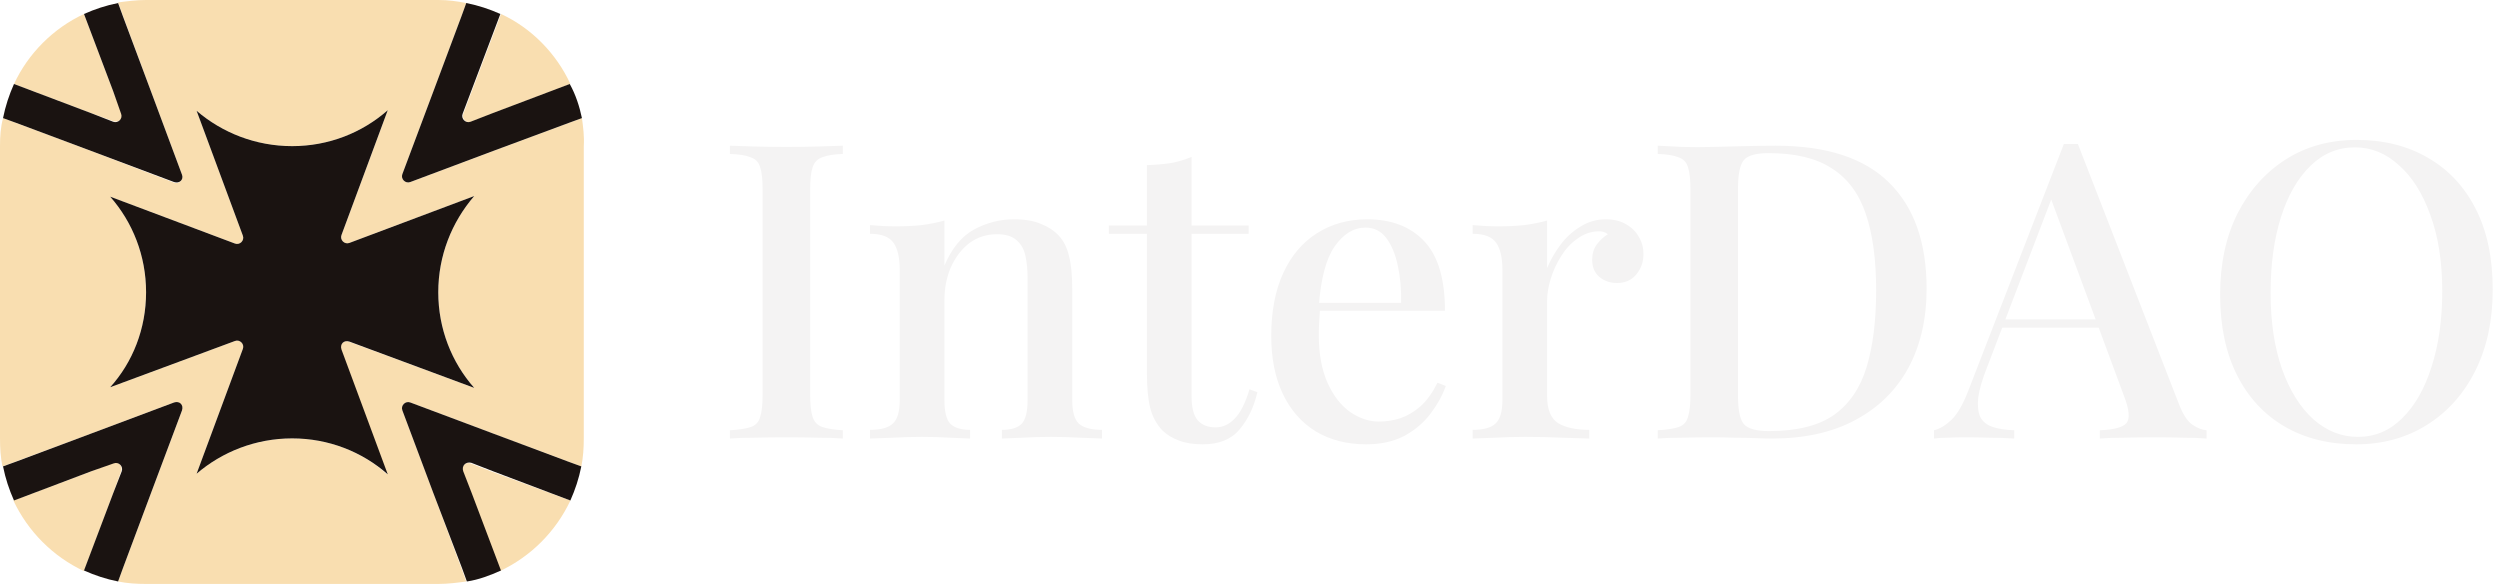
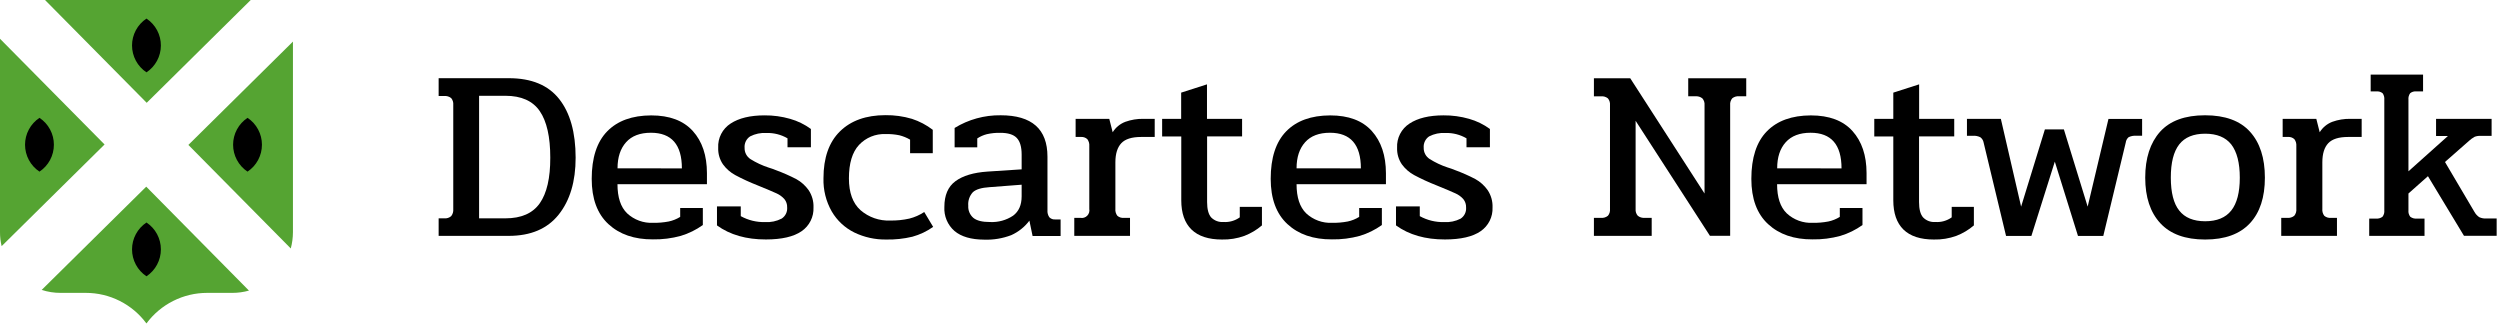
- <svg xmlns="http://www.w3.org/2000/svg" width="137" height="32" viewBox="0 0 137 32" fill="none">
-   <path d="M46.188 7.984V8.437C45.689 8.452 45.312 8.513 45.055 8.619C44.798 8.709 44.624 8.89 44.533 9.163C44.443 9.419 44.397 9.827 44.397 10.386V21.629C44.397 22.173 44.443 22.581 44.533 22.853C44.624 23.125 44.798 23.306 45.055 23.397C45.312 23.488 45.689 23.548 46.188 23.578V24.032C45.825 24.002 45.364 23.986 44.805 23.986C44.261 23.971 43.702 23.964 43.128 23.964C42.493 23.964 41.896 23.971 41.337 23.986C40.793 23.986 40.348 24.002 40 24.032V23.578C40.514 23.548 40.899 23.488 41.156 23.397C41.413 23.306 41.579 23.125 41.655 22.853C41.745 22.581 41.791 22.173 41.791 21.629V10.386C41.791 9.827 41.745 9.419 41.655 9.163C41.579 8.89 41.405 8.709 41.133 8.619C40.876 8.513 40.499 8.452 40 8.437V7.984C40.348 7.999 40.793 8.014 41.337 8.029C41.896 8.044 42.493 8.052 43.128 8.052C43.702 8.052 44.261 8.044 44.805 8.029C45.364 8.014 45.825 7.999 46.188 7.984Z" fill="#F4F3F3" />
-   <path d="M55.563 12.018C56.167 12.018 56.658 12.102 57.036 12.268C57.429 12.419 57.754 12.63 58.011 12.902C58.283 13.19 58.471 13.56 58.577 14.013C58.698 14.466 58.759 15.079 58.759 15.849V21.924C58.759 22.558 58.88 22.989 59.121 23.216C59.378 23.442 59.801 23.556 60.391 23.556V24.032C60.134 24.017 59.733 24.002 59.189 23.986C58.645 23.956 58.109 23.941 57.58 23.941C57.066 23.941 56.552 23.956 56.039 23.986C55.54 24.002 55.162 24.017 54.905 24.032V23.556C55.419 23.556 55.782 23.442 55.993 23.216C56.205 22.989 56.311 22.558 56.311 21.924V15.214C56.311 14.776 56.273 14.383 56.197 14.036C56.122 13.673 55.963 13.386 55.721 13.175C55.48 12.948 55.117 12.835 54.633 12.835C54.074 12.835 53.575 12.993 53.137 13.31C52.714 13.628 52.374 14.066 52.117 14.625C51.876 15.169 51.755 15.781 51.755 16.461V21.924C51.755 22.558 51.86 22.989 52.072 23.216C52.299 23.442 52.661 23.556 53.16 23.556V24.032C52.918 24.017 52.548 24.002 52.049 23.986C51.566 23.956 51.059 23.941 50.531 23.941C50.017 23.941 49.48 23.956 48.921 23.986C48.362 24.002 47.947 24.017 47.675 24.032V23.556C48.264 23.556 48.679 23.442 48.921 23.216C49.178 22.989 49.307 22.558 49.307 21.924V14.806C49.307 14.127 49.193 13.628 48.967 13.31C48.74 12.978 48.309 12.812 47.675 12.812V12.336C48.158 12.381 48.627 12.404 49.08 12.404C49.594 12.404 50.07 12.381 50.508 12.336C50.961 12.275 51.377 12.192 51.755 12.086V14.557C52.148 13.62 52.684 12.963 53.364 12.585C54.059 12.207 54.792 12.018 55.563 12.018Z" fill="#F4F3F3" />
-   <path d="M65.299 8.596V12.358H68.427V12.812H65.299V21.72C65.299 22.339 65.412 22.778 65.639 23.035C65.865 23.291 66.19 23.42 66.614 23.42C67.006 23.42 67.354 23.261 67.656 22.944C67.974 22.627 68.246 22.09 68.472 21.334L68.903 21.493C68.722 22.294 68.397 22.974 67.928 23.533C67.475 24.077 66.802 24.349 65.911 24.349C65.397 24.349 64.966 24.281 64.619 24.145C64.271 24.024 63.969 23.843 63.712 23.601C63.38 23.254 63.153 22.838 63.032 22.355C62.911 21.871 62.851 21.229 62.851 20.428V12.812H60.766V12.358H62.851V9.049C63.319 9.034 63.758 8.996 64.165 8.936C64.573 8.86 64.951 8.747 65.299 8.596Z" fill="#F4F3F3" />
-   <path d="M74.922 12.018C76.252 12.018 77.295 12.419 78.05 13.22C78.806 14.021 79.184 15.29 79.184 17.028H71.364L71.318 16.597H76.781C76.796 15.857 76.736 15.177 76.6 14.557C76.464 13.922 76.252 13.416 75.965 13.039C75.678 12.661 75.3 12.472 74.832 12.472C74.182 12.472 73.615 12.819 73.132 13.514C72.663 14.194 72.376 15.29 72.27 16.801L72.338 16.915C72.323 17.126 72.308 17.36 72.293 17.617C72.278 17.859 72.27 18.101 72.27 18.343C72.27 19.385 72.429 20.262 72.746 20.972C73.064 21.682 73.479 22.218 73.993 22.581C74.507 22.929 75.028 23.102 75.557 23.102C75.965 23.102 76.358 23.042 76.736 22.921C77.129 22.785 77.499 22.566 77.846 22.264C78.194 21.947 78.504 21.516 78.776 20.972L79.229 21.153C79.048 21.667 78.768 22.173 78.39 22.672C78.013 23.171 77.529 23.578 76.94 23.896C76.35 24.198 75.663 24.349 74.877 24.349C73.819 24.349 72.897 24.115 72.112 23.646C71.326 23.163 70.721 22.475 70.298 21.584C69.875 20.692 69.664 19.634 69.664 18.41C69.664 17.066 69.883 15.917 70.321 14.965C70.759 14.013 71.371 13.288 72.157 12.789C72.958 12.275 73.88 12.018 74.922 12.018Z" fill="#F4F3F3" />
-   <path d="M87.999 12.018C88.438 12.018 88.808 12.109 89.11 12.29C89.427 12.472 89.662 12.706 89.813 12.993C89.979 13.265 90.062 13.575 90.062 13.922C90.062 14.361 89.926 14.739 89.654 15.056C89.397 15.358 89.049 15.509 88.611 15.509C88.234 15.509 87.909 15.396 87.637 15.169C87.38 14.943 87.251 14.633 87.251 14.24C87.251 13.907 87.334 13.628 87.501 13.401C87.682 13.159 87.886 12.97 88.113 12.835C87.962 12.714 87.78 12.661 87.569 12.676C87.161 12.691 86.783 12.827 86.435 13.084C86.088 13.326 85.793 13.643 85.551 14.036C85.309 14.414 85.121 14.822 84.985 15.26C84.849 15.698 84.781 16.106 84.781 16.484V21.697C84.781 22.438 84.985 22.936 85.393 23.193C85.801 23.435 86.367 23.556 87.093 23.556V24.032C86.745 24.017 86.246 24.002 85.597 23.986C84.962 23.956 84.29 23.941 83.579 23.941C83.035 23.941 82.491 23.956 81.947 23.986C81.403 24.002 80.988 24.017 80.701 24.032V23.556C81.29 23.556 81.706 23.442 81.947 23.216C82.204 22.989 82.333 22.558 82.333 21.924V14.806C82.333 14.127 82.219 13.628 81.993 13.31C81.766 12.978 81.335 12.812 80.701 12.812V12.336C81.184 12.381 81.653 12.404 82.106 12.404C82.62 12.404 83.096 12.381 83.534 12.336C83.987 12.275 84.403 12.192 84.781 12.086V14.693C84.962 14.255 85.204 13.832 85.506 13.424C85.808 13.016 86.171 12.683 86.594 12.427C87.017 12.155 87.486 12.018 87.999 12.018Z" fill="#F4F3F3" />
-   <path d="M97.305 7.984C100.101 7.984 102.178 8.664 103.538 10.024C104.898 11.369 105.578 13.303 105.578 15.826C105.578 17.474 105.246 18.917 104.581 20.156C103.916 21.38 102.949 22.332 101.68 23.012C100.425 23.692 98.899 24.032 97.101 24.032C96.874 24.032 96.565 24.024 96.172 24.009C95.794 23.994 95.401 23.986 94.993 23.986C94.585 23.971 94.215 23.964 93.882 23.964C93.308 23.964 92.742 23.971 92.182 23.986C91.638 23.986 91.193 24.002 90.845 24.032V23.578C91.359 23.548 91.744 23.488 92.001 23.397C92.258 23.306 92.424 23.125 92.5 22.853C92.59 22.581 92.636 22.173 92.636 21.629V10.386C92.636 9.827 92.59 9.419 92.5 9.163C92.424 8.89 92.25 8.709 91.978 8.619C91.722 8.513 91.344 8.452 90.845 8.437V7.984C91.193 7.999 91.638 8.022 92.182 8.052C92.742 8.067 93.293 8.067 93.837 8.052C94.381 8.037 94.986 8.022 95.65 8.007C96.33 7.991 96.882 7.984 97.305 7.984ZM96.92 8.392C96.225 8.392 95.771 8.52 95.56 8.777C95.348 9.034 95.242 9.555 95.242 10.341V21.674C95.242 22.46 95.348 22.982 95.56 23.238C95.786 23.495 96.247 23.624 96.942 23.624C98.469 23.624 99.655 23.329 100.501 22.74C101.347 22.135 101.944 21.259 102.292 20.11C102.639 18.962 102.813 17.564 102.813 15.917C102.813 14.225 102.624 12.827 102.246 11.724C101.869 10.606 101.249 9.774 100.388 9.23C99.541 8.671 98.385 8.392 96.92 8.392Z" fill="#F4F3F3" />
-   <path d="M113.87 7.893L119.4 22.128C119.612 22.687 119.854 23.065 120.126 23.261C120.413 23.458 120.677 23.563 120.919 23.578V24.032C120.556 24.002 120.126 23.986 119.627 23.986C119.144 23.971 118.652 23.964 118.154 23.964C117.519 23.964 116.93 23.971 116.386 23.986C115.842 23.986 115.404 24.002 115.071 24.032V23.578C115.842 23.548 116.325 23.42 116.522 23.193C116.733 22.951 116.688 22.445 116.386 21.674L112.306 10.659L112.668 10.251L108.906 20.088C108.634 20.768 108.468 21.334 108.407 21.788C108.362 22.241 108.4 22.596 108.52 22.853C108.656 23.11 108.883 23.291 109.2 23.397C109.518 23.503 109.911 23.563 110.379 23.578V24.032C109.926 24.002 109.465 23.986 108.996 23.986C108.543 23.971 108.112 23.964 107.704 23.964C107.342 23.964 107.017 23.971 106.73 23.986C106.458 23.986 106.208 24.002 105.982 24.032V23.578C106.299 23.503 106.616 23.314 106.934 23.012C107.251 22.71 107.553 22.196 107.84 21.471L113.099 7.893C113.22 7.893 113.348 7.893 113.484 7.893C113.62 7.893 113.749 7.893 113.87 7.893ZM116.25 17.504V17.957H109.495L109.722 17.504H116.25Z" fill="#F4F3F3" />
-   <path d="M129.143 7.667C130.624 7.667 131.924 7.991 133.042 8.641C134.175 9.291 135.052 10.228 135.671 11.452C136.291 12.661 136.601 14.134 136.601 15.872C136.601 17.564 136.283 19.045 135.649 20.314C135.014 21.584 134.13 22.574 132.997 23.284C131.863 23.994 130.571 24.349 129.121 24.349C127.625 24.349 126.318 24.024 125.199 23.375C124.081 22.725 123.212 21.788 122.593 20.564C121.973 19.34 121.663 17.866 121.663 16.144C121.663 14.451 121.981 12.97 122.615 11.701C123.265 10.432 124.149 9.442 125.267 8.732C126.386 8.022 127.678 7.667 129.143 7.667ZM129.053 8.075C128.116 8.075 127.3 8.415 126.605 9.095C125.91 9.775 125.373 10.711 124.995 11.905C124.618 13.099 124.429 14.482 124.429 16.053C124.429 17.655 124.64 19.053 125.063 20.247C125.487 21.425 126.061 22.339 126.786 22.989C127.511 23.624 128.32 23.941 129.211 23.941C130.148 23.941 130.957 23.601 131.637 22.921C132.332 22.241 132.868 21.304 133.246 20.11C133.639 18.902 133.835 17.519 133.835 15.963C133.835 14.346 133.616 12.948 133.178 11.769C132.755 10.591 132.181 9.684 131.455 9.049C130.745 8.399 129.944 8.075 129.053 8.075Z" fill="#F4F3F3" />
-   <path d="M31.891 6.473L31.157 6.74L27.021 8.275L22.484 9.977C22.217 10.077 21.95 9.81 22.05 9.543L23.752 5.005L25.286 0.901L25.553 0.167C25.052 0.067 24.552 0 24.018 0H8.006C7.472 0 6.972 0.067 6.472 0.133L6.738 0.868L8.273 5.005L9.974 9.577C10.074 9.844 9.807 10.111 9.541 10.01L5.004 8.275L0.901 6.74L0.167 6.473C0.033 6.974 0 7.474 0 8.008V24.025C0 24.559 0.033 25.059 0.133 25.56L0.867 25.293L5.004 23.758L9.541 22.056C9.807 21.956 10.074 22.223 9.974 22.49L8.273 27.028L6.738 31.132L6.472 31.866C6.972 31.967 7.472 32 8.006 32H24.018C24.552 32 25.052 31.933 25.553 31.866L25.286 31.132L23.752 27.028L22.05 22.49C21.95 22.223 22.217 21.956 22.484 22.056L27.021 23.758L31.124 25.293L31.858 25.56C31.958 25.059 31.991 24.559 31.991 24.025V8.008C32.025 7.474 31.958 6.974 31.891 6.473ZM19.115 18.72C18.848 18.619 18.581 18.886 18.681 19.153L21.216 25.994C19.849 24.759 18.014 24.025 16.012 24.025C14.011 24.025 12.176 24.759 10.775 25.96L13.31 19.12C13.41 18.853 13.143 18.586 12.877 18.686L6.038 21.222C7.272 19.854 8.006 18.019 8.006 16.017C8.006 14.015 7.272 12.179 6.038 10.778L12.877 13.347C13.143 13.447 13.41 13.18 13.31 12.914L10.775 6.073C12.176 7.274 14.011 8.008 16.012 8.008C18.014 8.008 19.849 7.274 21.25 6.04L18.714 12.88C18.614 13.147 18.881 13.414 19.148 13.314L25.986 10.745C24.752 12.179 24.018 14.015 24.018 16.017C24.018 18.019 24.752 19.854 25.986 21.256L19.115 18.72Z" fill="#F9DEB0" />
-   <path d="M31.258 4.604L27.021 6.206L25.82 6.673C25.553 6.773 25.287 6.506 25.387 6.239L25.854 5.005L27.455 0.767C29.123 1.535 30.491 2.936 31.258 4.604Z" fill="#F9DEB0" />
-   <path d="M6.205 6.64L5.004 6.206L0.768 4.604C1.535 2.936 2.936 1.535 4.604 0.767L6.205 5.005L6.672 6.239C6.739 6.506 6.505 6.74 6.205 6.64Z" fill="#F9DEB0" />
-   <path d="M6.639 25.826L6.205 27.028L4.604 31.299C2.903 30.498 1.535 29.13 0.734 27.428L5.004 25.826L6.205 25.359C6.505 25.293 6.739 25.526 6.639 25.826Z" fill="#F9DEB0" />
-   <path d="M31.258 27.428C30.457 29.13 29.09 30.498 27.388 31.299L25.821 27.028L25.354 25.827C25.253 25.56 25.52 25.293 25.787 25.393L26.988 25.86L31.258 27.428Z" fill="#F9DEB0" />
-   <path d="M18.713 19.153L21.249 25.993C19.848 24.759 18.013 24.024 16.011 24.024C14.01 24.024 12.175 24.759 10.774 25.96L13.309 19.119C13.409 18.852 13.143 18.585 12.876 18.686L6.037 21.221C7.271 19.854 8.005 18.018 8.005 16.016C8.005 14.014 7.271 12.179 6.037 10.777L12.876 13.347C13.143 13.447 13.409 13.18 13.309 12.913L10.774 6.072C12.175 7.274 14.01 8.008 16.011 8.008C18.013 8.008 19.848 7.274 21.249 6.039L18.713 12.88C18.613 13.146 18.88 13.413 19.147 13.313L25.986 10.744C24.751 12.179 24.017 14.014 24.017 16.016C24.017 18.018 24.751 19.854 25.986 21.255L19.147 18.719C18.847 18.619 18.613 18.852 18.713 19.153Z" fill="#1A1311" />
-   <path d="M31.89 6.472L31.156 6.739L27.019 8.274L22.483 9.976C22.216 10.076 21.949 9.809 22.049 9.542L23.75 5.004L25.285 0.9L25.552 0.166C26.219 0.299 26.819 0.499 27.42 0.766L25.818 5.004L25.351 6.239C25.251 6.505 25.518 6.772 25.785 6.672L26.986 6.205L31.223 4.603C31.556 5.204 31.756 5.838 31.89 6.472Z" fill="#1A1311" />
-   <path d="M9.54 9.976L5.003 8.274L0.9 6.739L0.166 6.472C0.299 5.805 0.5 5.204 0.766 4.603L5.003 6.205L6.204 6.672C6.471 6.772 6.738 6.505 6.638 6.239L6.204 5.004L4.603 0.766C5.203 0.499 5.804 0.299 6.471 0.166L6.738 0.9L8.272 5.004L9.974 9.575C10.074 9.842 9.84 10.076 9.54 9.976Z" fill="#1A1311" />
-   <path d="M9.974 22.489L8.272 27.027L6.738 31.131L6.471 31.865C5.804 31.732 5.203 31.531 4.603 31.264L6.204 27.027L6.671 25.825C6.771 25.558 6.504 25.291 6.237 25.392L5.003 25.825L0.766 27.427C0.5 26.826 0.299 26.226 0.166 25.558L0.9 25.291L5.003 23.756L9.54 22.055C9.84 21.955 10.074 22.188 9.974 22.489Z" fill="#1A1311" />
-   <path d="M25.385 25.825L25.852 27.027L27.453 31.264C26.852 31.531 26.252 31.765 25.585 31.865L25.318 31.131L23.75 27.027L22.049 22.488C21.949 22.222 22.216 21.955 22.483 22.055L27.019 23.756L31.122 25.291L31.856 25.558C31.723 26.226 31.523 26.826 31.256 27.427L27.019 25.825L25.818 25.358C25.518 25.291 25.285 25.525 25.385 25.825Z" fill="#1A1311" />
+ <svg xmlns="http://www.w3.org/2000/svg" width="371" height="48" viewBox="0 0 371 48" fill="none">
+   <path d="M15.517 21.44L0.243 36.528C0.079 35.851 -0.003 35.157 8.0791e-05 34.46V5.753L15.517 21.44Z" fill="#55A432" />
+   <path d="M36.945 43.124C36.138 43.351 35.304 43.466 34.466 43.463H30.73C28.98 43.464 27.254 43.875 25.692 44.663C24.129 45.45 22.773 46.593 21.732 48C20.694 46.593 19.339 45.449 17.778 44.661C16.217 43.873 14.492 43.463 12.743 43.463H8.998C8.044 43.468 7.095 43.319 6.188 43.022L21.701 27.701L36.945 43.124Z" fill="#55A432" />
+   <path d="M37.208 0L21.77 15.255L6.681 0H37.208Z" fill="#55A432" />
+   <path d="M43.473 6.172V34.46C43.47 35.274 43.361 36.085 43.151 36.872L27.956 21.506L43.473 6.172Z" fill="#55A432" />
+   <path d="M23.875 6.768C23.872 7.554 23.676 8.328 23.302 9.02C22.929 9.712 22.391 10.302 21.735 10.736C21.077 10.299 20.537 9.706 20.163 9.01C19.789 8.314 19.593 7.536 19.593 6.746C19.593 5.956 19.789 5.178 20.163 4.482C20.537 3.785 21.077 3.193 21.735 2.756C22.398 3.194 22.94 3.791 23.314 4.491C23.687 5.192 23.88 5.974 23.875 6.768Z" fill="black" />
+   <path d="M23.875 37.009C23.876 37.799 23.681 38.578 23.307 39.275C22.934 39.972 22.394 40.565 21.736 41.003C21.077 40.566 20.537 39.973 20.163 39.276C19.789 38.58 19.594 37.801 19.594 37.011C19.594 36.221 19.789 35.442 20.163 34.746C20.537 34.049 21.077 33.456 21.736 33.019C22.395 33.455 22.935 34.048 23.308 34.744C23.681 35.441 23.876 36.219 23.875 37.009Z" fill="black" />
+   <path d="M7.997 21.477C7.998 22.267 7.803 23.046 7.43 23.743C7.057 24.44 6.517 25.034 5.858 25.471C5.199 25.034 4.659 24.44 4.285 23.744C3.911 23.047 3.716 22.269 3.716 21.479C3.716 20.688 3.911 19.91 4.285 19.213C4.659 18.517 5.199 17.924 5.858 17.486C6.517 17.923 7.057 18.516 7.43 19.212C7.803 19.909 7.998 20.686 7.997 21.477Z" fill="black" />
+   <path d="M38.873 21.477C38.873 22.267 38.678 23.045 38.304 23.742C37.931 24.439 37.392 25.033 36.733 25.471C36.075 25.034 35.534 24.44 35.161 23.744C34.787 23.047 34.591 22.269 34.591 21.479C34.591 20.688 34.787 19.91 35.161 19.213C35.534 18.517 36.075 17.924 36.733 17.486C37.392 17.923 37.931 18.517 38.304 19.213C38.678 19.909 38.873 20.687 38.873 21.477Z" fill="black" />
+   <path d="M65.094 32.401H65.928C66.112 32.42 66.299 32.4 66.475 32.344C66.652 32.288 66.815 32.197 66.956 32.075C67.189 31.778 67.299 31.402 67.264 31.026V15.555C67.281 15.377 67.262 15.197 67.209 15.026C67.156 14.855 67.07 14.696 66.956 14.558C66.666 14.326 66.298 14.215 65.928 14.25H65.094V11.604H75.513C78.865 11.604 81.354 12.633 82.98 14.691C84.606 16.748 85.421 19.652 85.424 23.403C85.424 26.93 84.585 29.744 82.909 31.846C81.233 33.948 78.768 35 75.513 35.003H65.094V32.401ZM75.005 32.401C77.358 32.401 79.057 31.655 80.104 30.162C81.151 28.669 81.67 26.414 81.661 23.398C81.661 20.312 81.142 18.011 80.104 16.494C79.066 14.977 77.367 14.217 75.005 14.214H71.097V32.401H75.005Z" fill="black" />
+   <path d="M90.284 33.253C88.634 31.724 87.81 29.489 87.81 26.547C87.81 23.413 88.576 21.062 90.108 19.492C91.64 17.923 93.816 17.134 96.635 17.125C99.356 17.125 101.414 17.896 102.811 19.439C104.207 20.983 104.907 23.068 104.91 25.696V27.336H91.634C91.634 29.291 92.11 30.731 93.063 31.657C93.579 32.137 94.187 32.51 94.85 32.752C95.513 32.994 96.217 33.101 96.922 33.068C97.699 33.08 98.475 33.014 99.238 32.869C99.841 32.742 100.417 32.511 100.94 32.186V30.863H104.301V33.394C103.307 34.107 102.201 34.651 101.029 35.003C99.68 35.374 98.285 35.549 96.887 35.523C94.141 35.538 91.939 34.781 90.284 33.253ZM101.192 24.99C101.192 21.463 99.66 19.7 96.596 19.7C94.981 19.7 93.751 20.167 92.908 21.11C92.066 22.054 91.642 23.337 91.642 24.977L101.192 24.99Z" fill="black" />
+   <path d="M106.4 33.451V30.629H109.929V32.075C111.034 32.688 112.283 32.992 113.546 32.957C114.397 33.01 115.246 32.831 116.003 32.437C116.275 32.259 116.495 32.01 116.638 31.718C116.781 31.425 116.842 31.099 116.814 30.775C116.83 30.326 116.683 29.888 116.4 29.54C116.082 29.187 115.695 28.903 115.262 28.707C114.776 28.482 113.824 28.076 112.403 27.499C111.284 27.062 110.191 26.56 109.131 25.995C108.403 25.604 107.773 25.054 107.287 24.386C106.794 23.664 106.547 22.803 106.581 21.93C106.543 21.221 106.694 20.515 107.018 19.883C107.342 19.251 107.827 18.716 108.425 18.332C109.657 17.527 111.333 17.123 113.453 17.12C114.737 17.109 116.016 17.282 117.251 17.636C118.362 17.949 119.407 18.458 120.338 19.139V21.851H116.867V20.528C115.923 19.979 114.845 19.704 113.753 19.735C112.909 19.68 112.066 19.855 111.314 20.242C111.038 20.425 110.816 20.68 110.673 20.978C110.529 21.277 110.469 21.609 110.498 21.939C110.487 22.271 110.563 22.601 110.717 22.895C110.872 23.19 111.1 23.439 111.38 23.619C112.219 24.141 113.118 24.56 114.057 24.867C114.438 24.979 114.812 25.112 115.178 25.263C116.206 25.641 117.209 26.083 118.182 26.586C118.902 26.987 119.523 27.545 119.999 28.217C120.505 28.975 120.758 29.873 120.722 30.784C120.752 31.473 120.605 32.158 120.297 32.775C119.988 33.392 119.527 33.921 118.958 34.311C117.782 35.125 116.017 35.533 113.665 35.536C110.748 35.542 108.326 34.847 106.4 33.451Z" fill="black" />
+   <path d="M126.778 34.501C125.383 33.813 124.22 32.731 123.435 31.388C122.579 29.888 122.154 28.181 122.204 26.454C122.204 23.418 123.019 21.099 124.648 19.497C126.277 17.895 128.525 17.093 131.392 17.09C132.726 17.073 134.056 17.257 135.335 17.637C136.449 18 137.493 18.551 138.423 19.264V22.733H135.057V20.723C134.56 20.432 134.024 20.214 133.465 20.075C132.787 19.936 132.096 19.875 131.405 19.894C130.674 19.866 129.945 19.995 129.267 20.272C128.59 20.55 127.98 20.97 127.48 21.503C126.48 22.576 125.98 24.232 125.98 26.472C125.98 28.591 126.553 30.164 127.7 31.19C128.92 32.247 130.498 32.798 132.111 32.728C133.066 32.745 134.019 32.647 134.951 32.438C135.737 32.241 136.482 31.911 137.157 31.463L138.48 33.668C137.544 34.332 136.499 34.827 135.392 35.131C134.12 35.434 132.814 35.573 131.507 35.546C129.871 35.57 128.252 35.212 126.778 34.501Z" fill="black" />
+   <path d="M141.648 34.28C141.141 33.838 140.742 33.286 140.481 32.666C140.22 32.046 140.105 31.375 140.144 30.704C140.144 28.967 140.693 27.694 141.793 26.886C142.893 26.078 144.478 25.603 146.548 25.462L151.612 25.131V22.927C151.612 21.798 151.37 20.979 150.888 20.471C150.406 19.962 149.585 19.709 148.427 19.712C147.764 19.698 147.102 19.765 146.455 19.911C145.947 20.04 145.464 20.253 145.026 20.541V21.864H141.665V18.989C143.72 17.727 146.091 17.075 148.502 17.107C153.13 17.107 155.444 19.155 155.444 23.253V31.189C155.413 31.56 155.509 31.93 155.718 32.238C155.831 32.355 155.969 32.445 156.122 32.502C156.275 32.558 156.438 32.58 156.6 32.565H157.394V35.02H153.235L152.763 32.745C152.061 33.679 151.134 34.419 150.068 34.897C148.782 35.388 147.411 35.614 146.036 35.563C144.113 35.551 142.65 35.123 141.648 34.28ZM150.346 32.005C151.187 31.379 151.609 30.426 151.612 29.148V27.41L146.839 27.776C145.663 27.85 144.842 28.097 144.378 28.517C144.129 28.786 143.939 29.103 143.821 29.45C143.702 29.796 143.658 30.163 143.69 30.528C143.668 30.867 143.725 31.207 143.857 31.52C143.989 31.834 144.191 32.113 144.448 32.335C144.954 32.747 145.775 32.951 146.91 32.948C148.127 33.013 149.332 32.682 150.346 32.005Z" fill="black" />
+   <path d="M159.423 32.331H160.328C160.509 32.365 160.695 32.354 160.872 32.3C161.048 32.245 161.208 32.149 161.338 32.019C161.469 31.888 161.565 31.728 161.62 31.552C161.674 31.376 161.685 31.189 161.651 31.008V21.666C161.681 21.303 161.577 20.943 161.36 20.651C161.229 20.532 161.075 20.441 160.907 20.385C160.739 20.328 160.561 20.308 160.385 20.325H159.622V17.636H164.615L165.122 19.624C165.561 18.916 166.221 18.372 167.001 18.077C167.865 17.767 168.778 17.617 169.696 17.636H171.359V20.325H169.334C167.963 20.325 166.983 20.634 166.406 21.247C165.828 21.86 165.523 22.808 165.523 24.086V30.991C165.487 31.359 165.591 31.727 165.815 32.022C165.948 32.137 166.103 32.224 166.27 32.277C166.438 32.33 166.614 32.348 166.789 32.331H167.694V35.003H159.423V32.331Z" fill="black" />
+   <path d="M176.819 34.064C175.807 33.076 175.301 31.63 175.301 29.726V20.255H172.461V17.636H175.284V13.747L179.117 12.517V17.636H184.326V20.242H179.134V29.981C179.134 31.04 179.333 31.798 179.73 32.256C179.966 32.498 180.252 32.685 180.568 32.804C180.885 32.923 181.223 32.971 181.56 32.944C182.423 33.003 183.279 32.76 183.982 32.256V30.704H187.272V33.451C186.499 34.112 185.619 34.637 184.67 35.003C183.603 35.388 182.474 35.572 181.34 35.545C179.343 35.545 177.836 35.052 176.819 34.064Z" fill="black" />
+   <path d="M191.051 33.253C189.401 31.724 188.575 29.489 188.572 26.547C188.572 23.413 189.338 21.062 190.87 19.492C192.402 17.923 194.578 17.134 197.398 17.125C200.124 17.125 202.182 17.896 203.573 19.439C204.964 20.983 205.664 23.068 205.673 25.696V27.336H192.41C192.41 29.291 192.885 30.731 193.834 31.657C194.35 32.137 194.957 32.509 195.619 32.751C196.281 32.993 196.985 33.101 197.689 33.068C198.466 33.08 199.242 33.014 200.005 32.869C200.606 32.742 201.181 32.51 201.703 32.186V30.863H205.069V33.394C204.073 34.106 202.968 34.65 201.796 35.003C200.447 35.374 199.052 35.549 197.654 35.523C194.902 35.538 192.701 34.781 191.051 33.253ZM201.955 24.99C201.955 21.463 200.424 19.7 197.363 19.7C195.749 19.7 194.518 20.167 193.676 21.11C192.833 22.054 192.41 23.337 192.41 24.977L201.955 24.99Z" fill="black" />
+   <path d="M207.166 33.45V30.629H210.695V32.075C211.8 32.687 213.049 32.992 214.311 32.957C215.157 33.012 216.001 32.836 216.755 32.45C217.028 32.272 217.247 32.023 217.39 31.73C217.533 31.438 217.594 31.112 217.567 30.787C217.586 30.335 217.438 29.891 217.152 29.54C216.834 29.185 216.444 28.901 216.01 28.706C215.529 28.482 214.576 28.076 213.156 27.498C212.036 27.061 210.944 26.559 209.883 25.995C209.154 25.604 208.522 25.054 208.035 24.386C207.544 23.663 207.296 22.803 207.329 21.93C207.292 21.22 207.444 20.514 207.768 19.882C208.093 19.25 208.579 18.715 209.177 18.332C210.404 17.527 212.078 17.122 214.201 17.119C215.491 17.106 216.776 17.28 218.017 17.635C219.127 17.949 220.172 18.458 221.104 19.139V21.85H217.628V20.528C216.686 19.979 215.609 19.704 214.519 19.734C213.675 19.679 212.832 19.854 212.08 20.241C211.809 20.424 211.593 20.676 211.452 20.97C211.311 21.265 211.25 21.591 211.277 21.916C211.266 22.249 211.342 22.578 211.496 22.873C211.651 23.167 211.879 23.416 212.159 23.596C212.988 24.117 213.876 24.536 214.805 24.844C215.186 24.957 215.56 25.089 215.926 25.241C216.953 25.617 217.955 26.059 218.925 26.564C219.658 26.967 220.288 27.532 220.769 28.217C221.275 28.974 221.528 29.873 221.492 30.783C221.522 31.472 221.375 32.158 221.067 32.775C220.758 33.392 220.297 33.92 219.728 34.31C218.552 35.124 216.787 35.533 214.435 35.536C211.518 35.542 209.095 34.847 207.166 33.45Z" fill="black" />
+   <path d="M236.537 32.331H237.586C237.956 32.366 238.325 32.255 238.614 32.022C238.729 31.885 238.815 31.726 238.868 31.555C238.921 31.384 238.94 31.204 238.923 31.026V15.595C238.939 15.416 238.921 15.236 238.868 15.066C238.815 14.895 238.728 14.736 238.614 14.598C238.324 14.367 237.956 14.258 237.586 14.294H236.537V11.613H241.927L252.953 28.716V15.59C252.97 15.411 252.949 15.229 252.893 15.058C252.837 14.887 252.747 14.729 252.627 14.594C252.34 14.368 251.977 14.259 251.613 14.289H250.532V11.613H259.142V14.289H258.057C257.697 14.257 257.34 14.366 257.06 14.594C256.832 14.873 256.723 15.231 256.756 15.59V34.99H253.752L242.725 17.927V31.026C242.709 31.206 242.729 31.387 242.785 31.558C242.841 31.729 242.932 31.887 243.051 32.022C243.337 32.249 243.698 32.359 244.061 32.331H245.111V35.003H236.537V32.331Z" fill="black" />
+   <path d="M262.379 33.253C260.727 31.724 259.9 29.489 259.9 26.547C259.9 23.413 260.666 21.062 262.198 19.492C263.73 17.923 265.906 17.134 268.726 17.125C271.452 17.125 273.511 17.896 274.901 19.439C276.292 20.983 276.991 23.062 276.997 25.678V27.336H263.72C263.72 29.291 264.196 30.731 265.149 31.657C265.667 32.138 266.276 32.511 266.94 32.754C267.605 32.996 268.311 33.103 269.017 33.068C269.793 33.08 270.567 33.014 271.329 32.869C271.93 32.742 272.505 32.511 273.027 32.186V30.863H276.392V33.394C275.396 34.107 274.289 34.651 273.115 35.003C271.767 35.374 270.372 35.549 268.973 35.523C266.23 35.538 264.032 34.781 262.379 33.253ZM273.283 24.99C273.283 21.463 271.752 19.7 268.691 19.7C267.077 19.7 265.846 20.167 264.999 21.11C264.152 22.054 263.733 23.337 263.733 24.977L273.283 24.99Z" fill="black" />
+   <path d="M282.47 34.064C281.467 33.076 280.966 31.63 280.966 29.726V20.255H278.143V17.636H280.966V13.747L284.799 12.517V17.636H290.008V20.242H284.786V29.981C284.786 31.04 284.984 31.798 285.381 32.256C285.616 32.499 285.901 32.686 286.217 32.805C286.533 32.924 286.871 32.971 287.207 32.944C288.071 33.004 288.929 32.761 289.633 32.256V30.704H292.924V33.451C292.15 34.112 291.27 34.637 290.321 35.003C289.254 35.388 288.125 35.572 286.991 35.545C284.989 35.545 283.482 35.052 282.47 34.064Z" fill="black" />
+   <path d="M294.371 21.164C294.317 20.844 294.142 20.558 293.881 20.366C293.539 20.198 293.159 20.123 292.779 20.149H291.896V17.636H296.925L299.933 30.665L303.462 19.202H306.28L309.809 30.665L312.896 17.65H317.889V20.145H316.985C316.605 20.119 316.224 20.194 315.882 20.361C315.646 20.566 315.495 20.853 315.459 21.164L312.129 35.008H308.371L304.935 23.985L301.459 35.008H297.697L294.371 21.164Z" fill="black" />
+   <path d="M320.592 33.125C319.098 31.511 318.351 29.258 318.351 26.366C318.351 23.474 319.086 21.201 320.556 19.55C322.027 17.921 324.251 17.107 327.23 17.107C330.209 17.107 332.433 17.921 333.903 19.55C335.374 21.175 336.109 23.447 336.109 26.366C336.109 29.285 335.371 31.538 333.895 33.125C332.398 34.739 330.179 35.545 327.239 35.545C324.298 35.545 322.083 34.739 320.592 33.125ZM331.116 31.247C331.963 30.183 332.386 28.556 332.386 26.366C332.386 24.176 331.963 22.53 331.116 21.428C330.272 20.37 328.982 19.841 327.248 19.841C325.513 19.841 324.229 20.37 323.397 21.428C322.562 22.501 322.146 24.147 322.149 26.366C322.152 28.585 322.568 30.212 323.397 31.247C324.226 32.305 325.51 32.834 327.248 32.834C328.985 32.834 330.275 32.305 331.116 31.247Z" fill="black" />
+   <path d="M338.536 32.331H339.44C339.81 32.366 340.178 32.255 340.468 32.022C340.584 31.879 340.672 31.714 340.725 31.537C340.778 31.36 340.795 31.174 340.776 30.991V21.666C340.806 21.303 340.703 20.943 340.485 20.652C340.355 20.531 340.201 20.44 340.033 20.384C339.865 20.327 339.687 20.307 339.51 20.325H338.747V17.636H343.74L344.243 19.624C344.681 18.918 345.338 18.374 346.113 18.077C346.977 17.766 347.891 17.617 348.808 17.636H350.471V20.325H348.451C347.075 20.325 346.1 20.634 345.518 21.247C344.936 21.86 344.636 22.808 344.636 24.086V30.991C344.598 31.358 344.701 31.727 344.922 32.022C345.056 32.136 345.211 32.222 345.379 32.275C345.546 32.328 345.722 32.347 345.897 32.331H346.806V35.003H338.536V32.331Z" fill="black" />
+   <path d="M351.591 32.437H352.566C352.92 32.477 353.276 32.381 353.562 32.168C353.772 31.894 353.868 31.55 353.831 31.207V14.793C353.866 14.454 353.776 14.114 353.58 13.836C353.315 13.625 352.977 13.529 352.641 13.567H351.807V11.071H359.583V13.567H358.569C358.408 13.549 358.245 13.564 358.089 13.61C357.934 13.656 357.79 13.733 357.664 13.836C357.468 14.114 357.379 14.454 357.413 14.793V25.423L363.275 20.18H361.511V17.636H369.754V20.167H368.092C367.79 20.149 367.489 20.199 367.209 20.313C366.924 20.475 366.658 20.669 366.415 20.89L362.834 24.038L367.209 31.45C367.381 31.759 367.623 32.025 367.915 32.226C368.249 32.38 368.616 32.448 368.982 32.424H370.504V34.99H365.652L360.307 26.146L357.413 28.716V31.207C357.377 31.551 357.475 31.895 357.687 32.168C357.971 32.381 358.326 32.477 358.679 32.437H359.799V35.003H351.591V32.437Z" fill="black" />
</svg>
